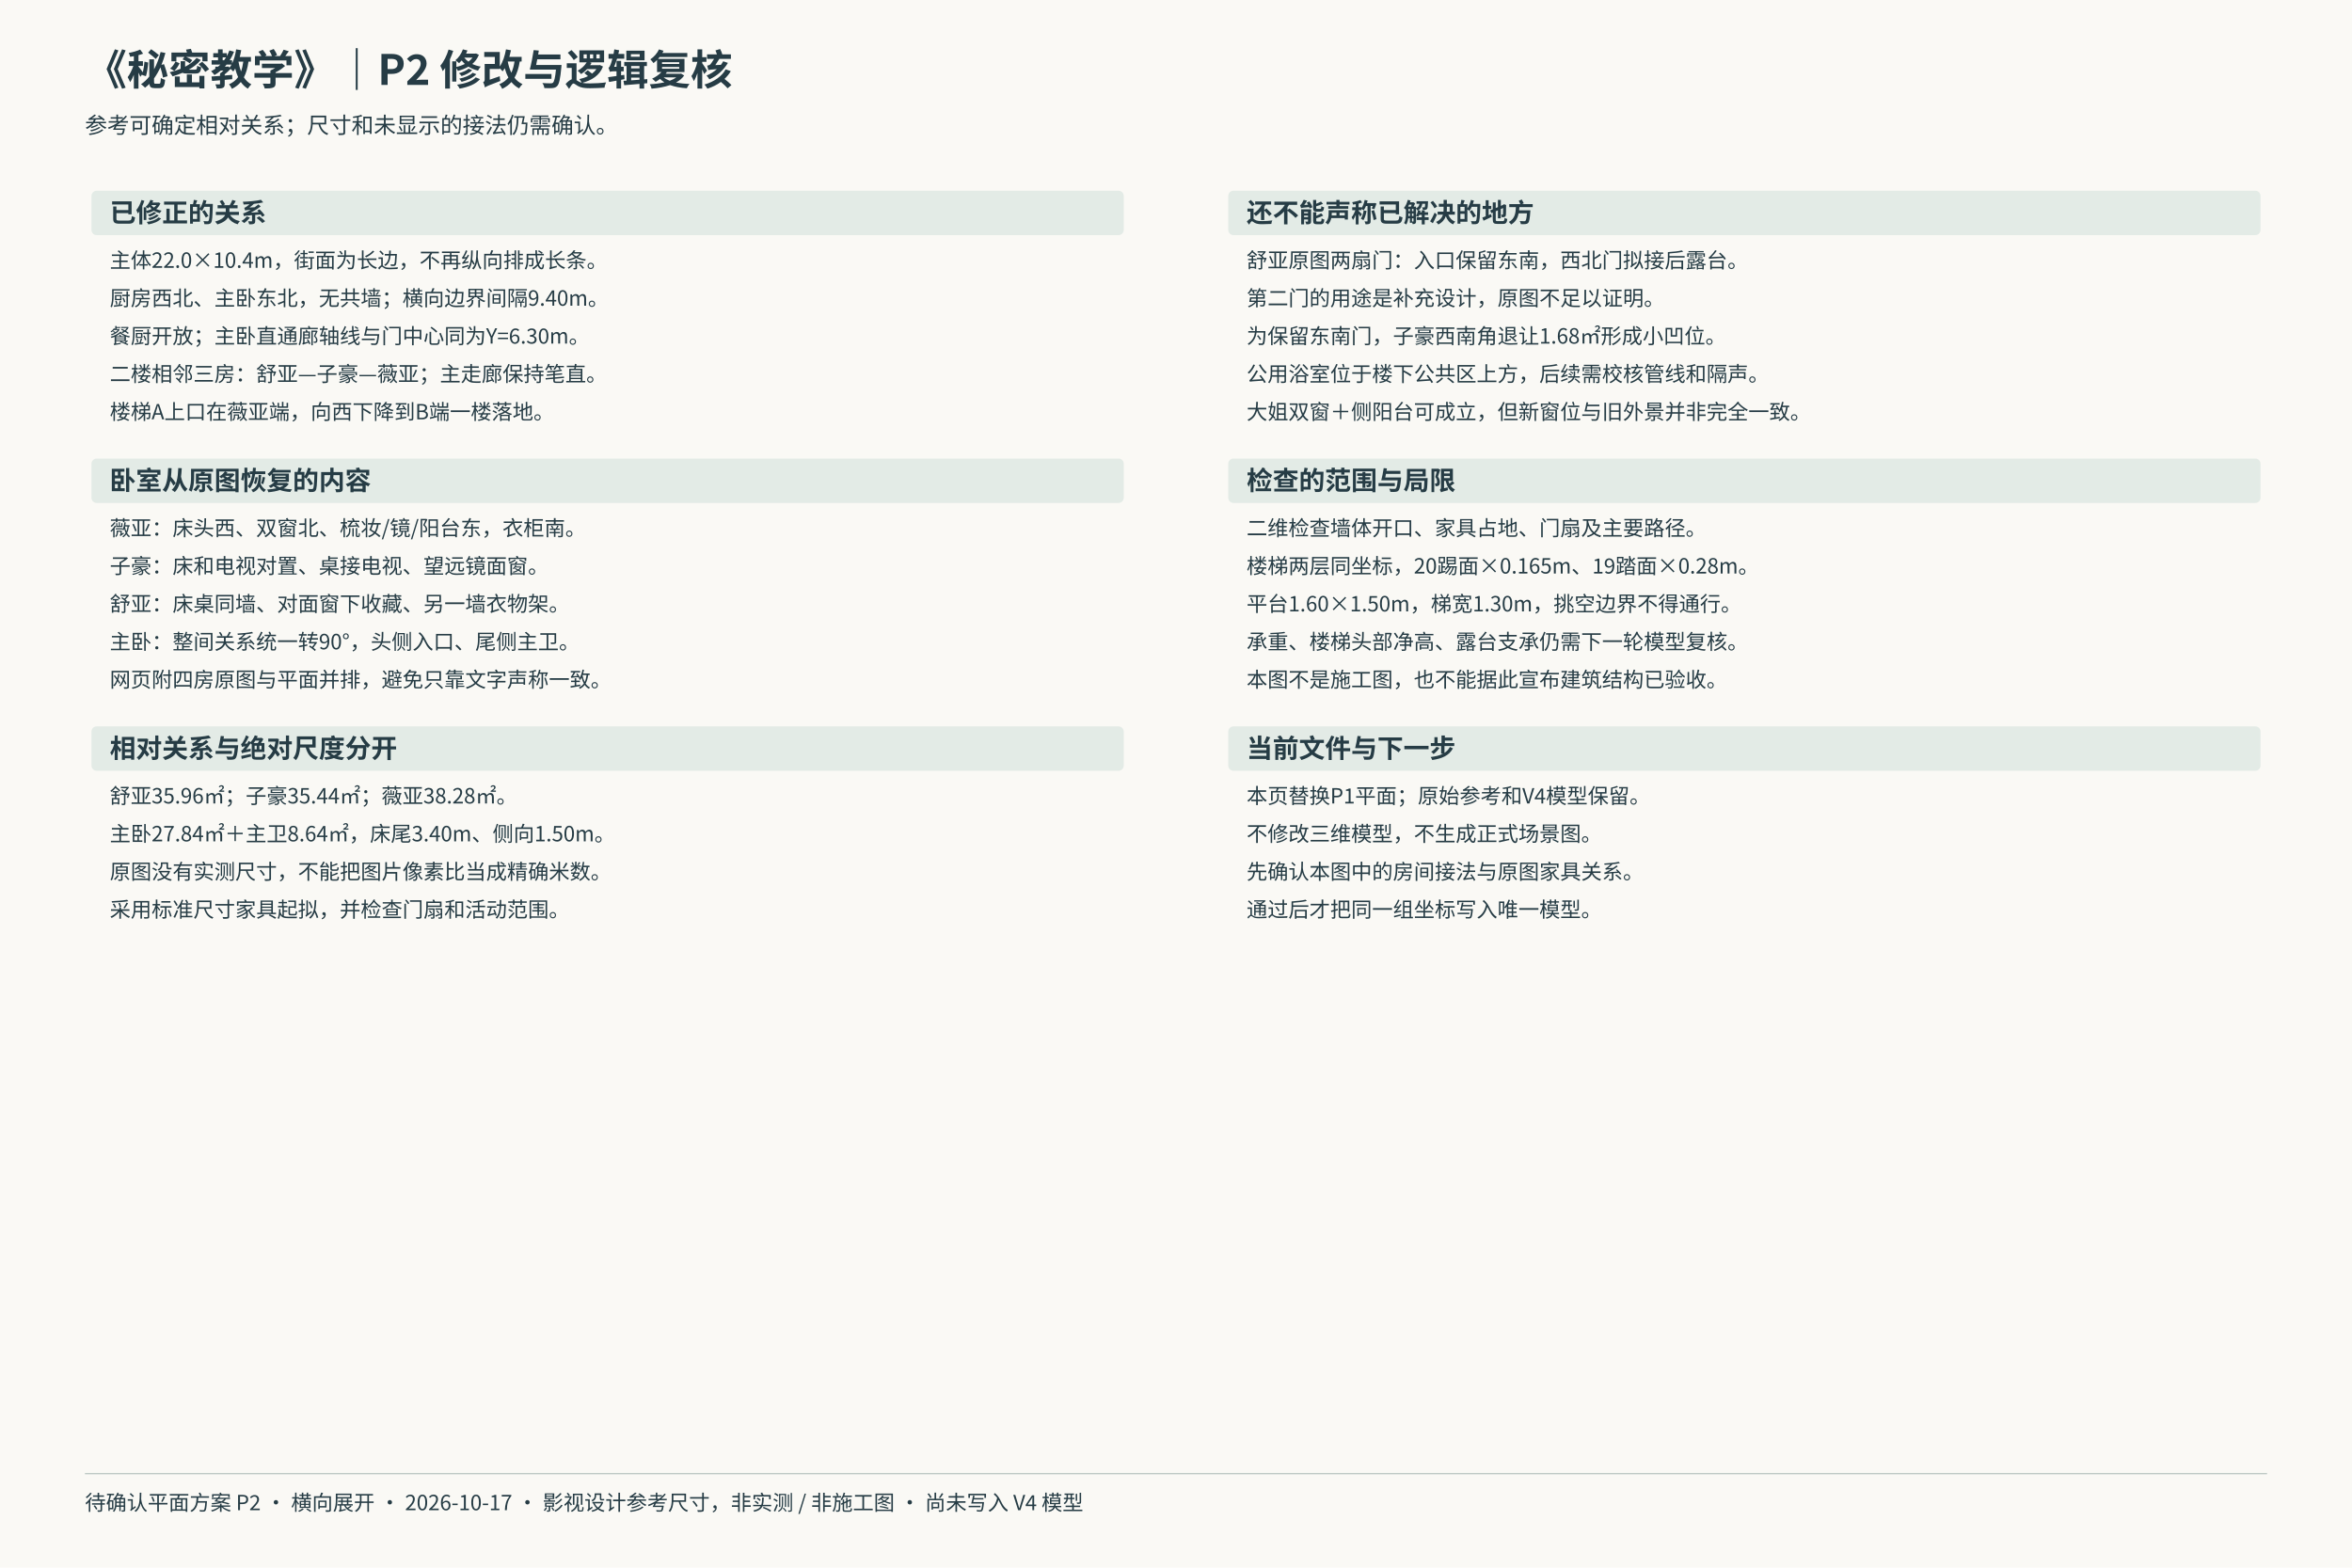
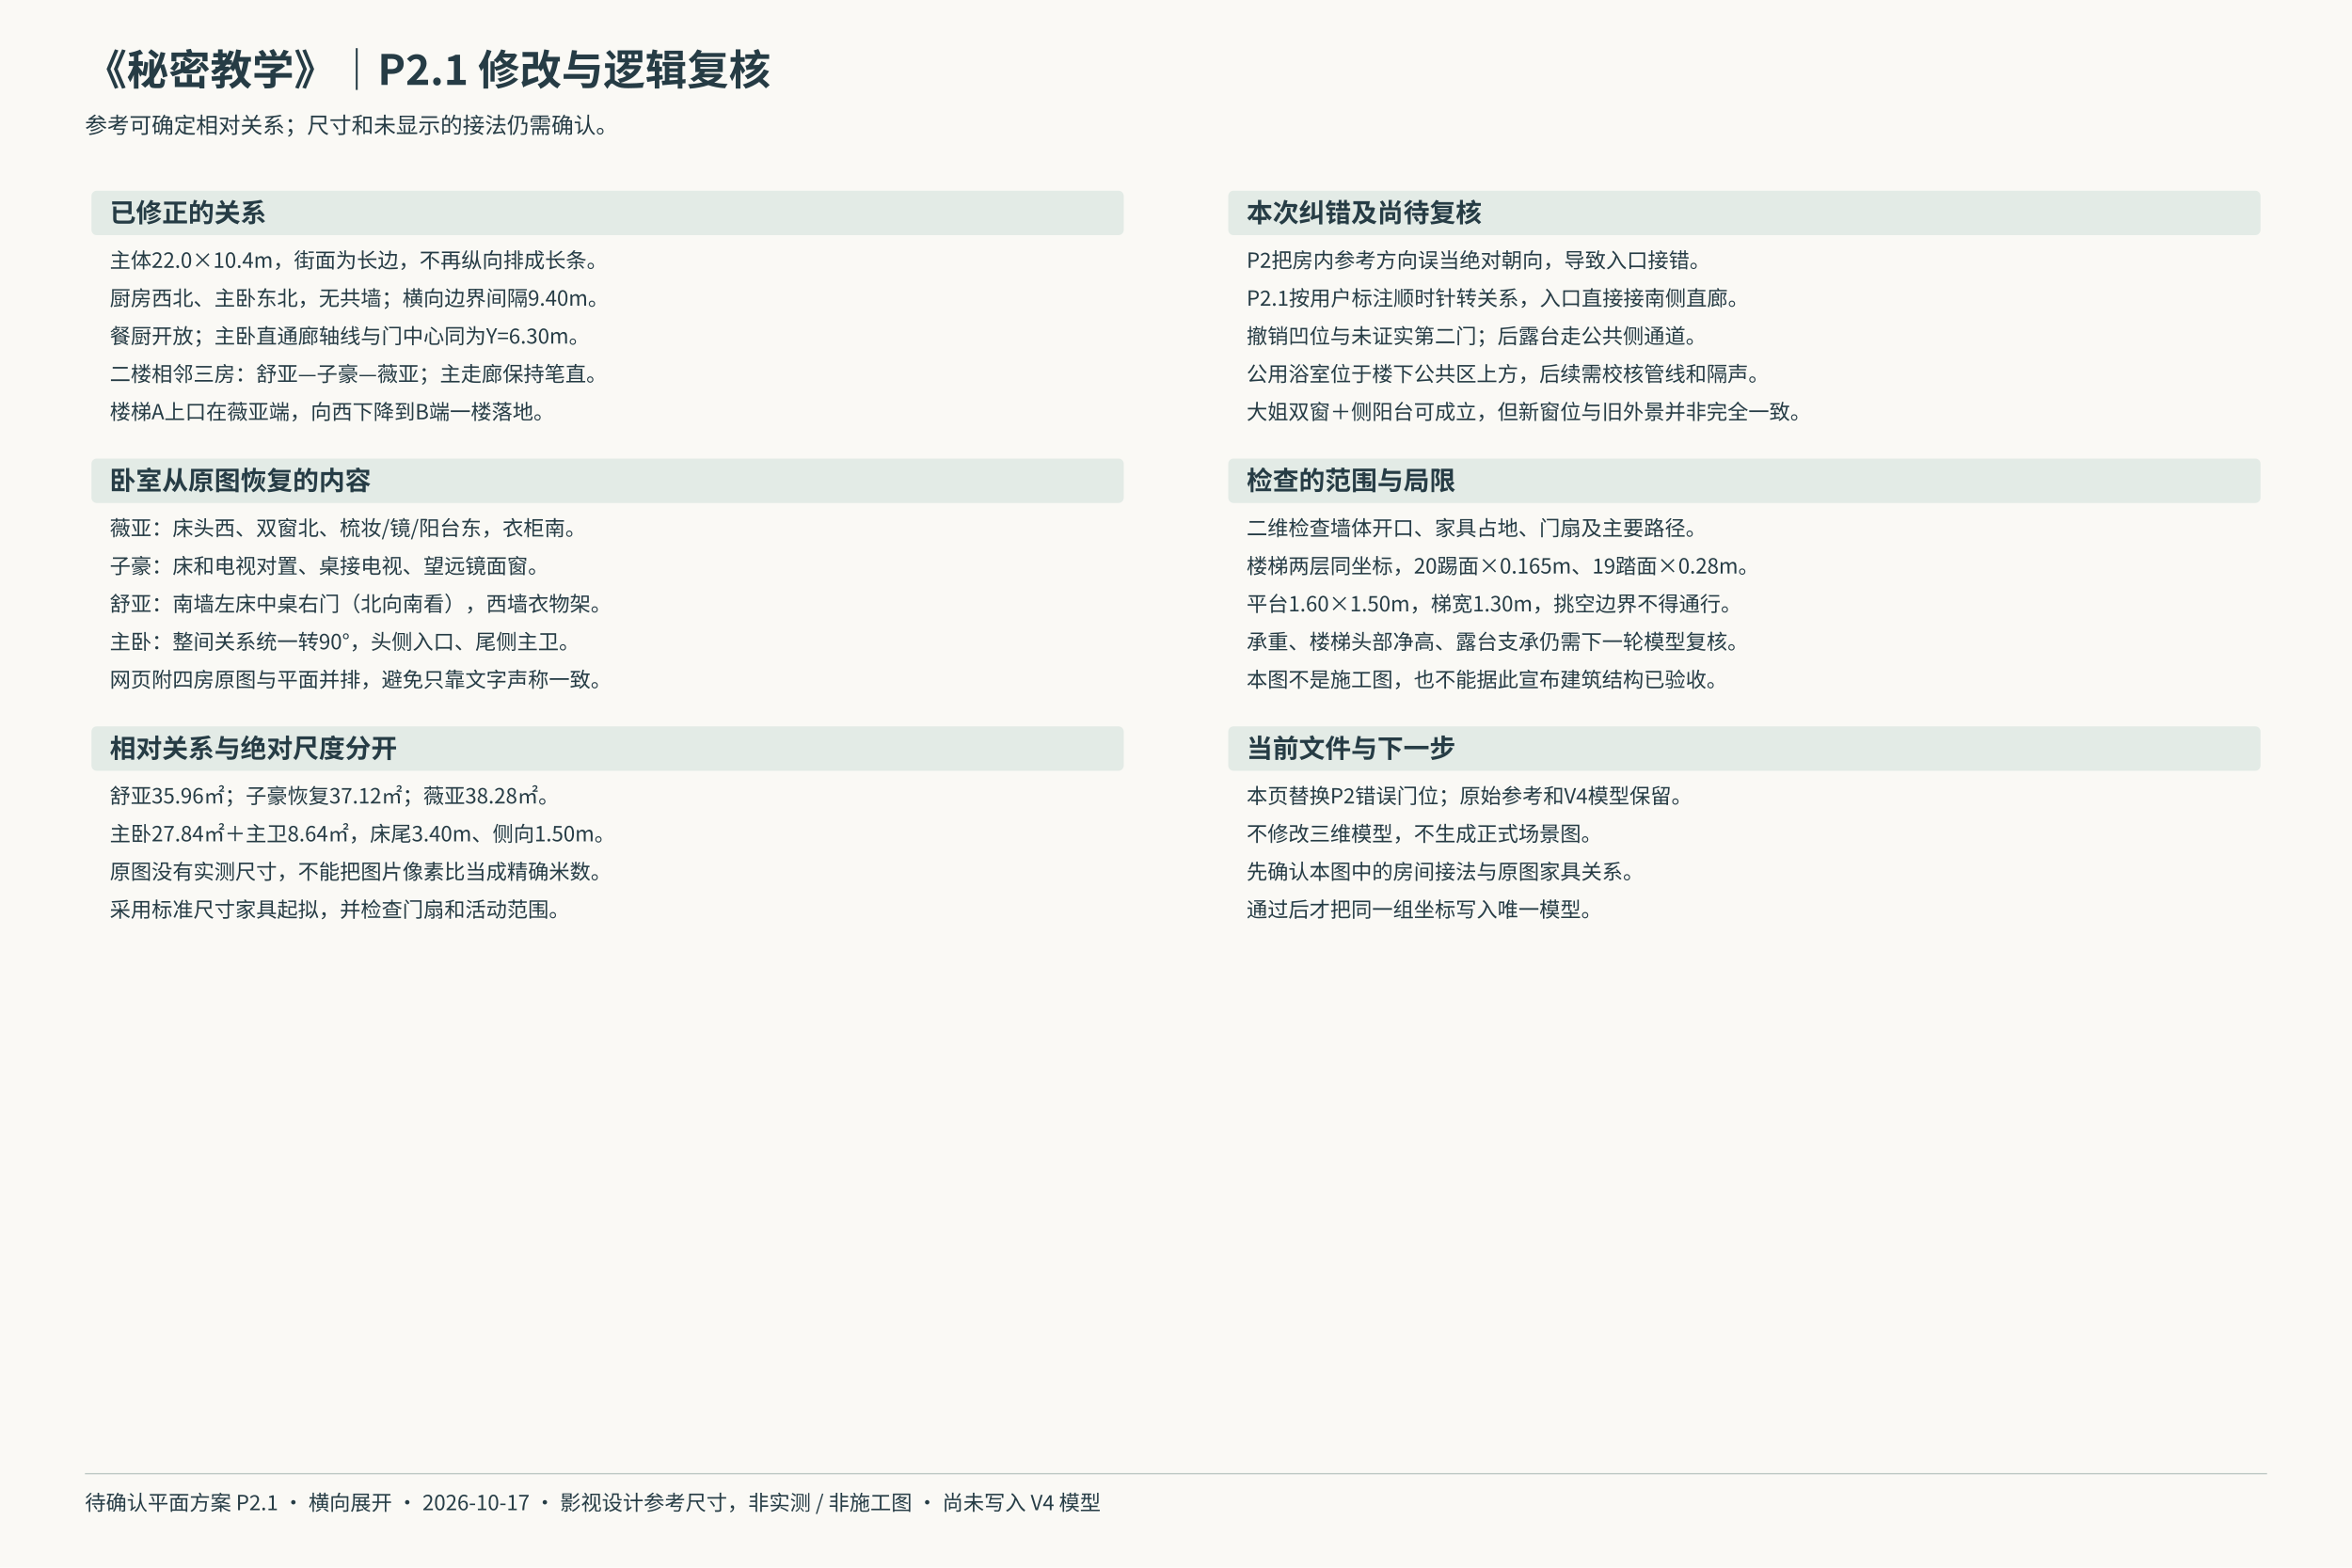
<svg xmlns="http://www.w3.org/2000/svg" width="1800" height="1200" viewBox="0 0 1800 1200">
  <defs>
    <marker id="arr" viewBox="0 0 10 10" refX="8" refY="5" markerWidth="7" markerHeight="7" orient="auto-start-reverse">
      <path d="M0 0L10 5L0 10" fill="#3b887a" />
    </marker>
  </defs>
  <style>text{font-family:"Microsoft YaHei","Noto Sans CJK SC",sans-serif;fill:#263c45} .small{font-size:15px} .num{font-family:Arial,sans-serif}</style>
  <rect width="1800" height="1200" fill="#faf9f5" />
-   <text x="65.00" y="65.00" font-size="32" text-anchor="start" font-weight="700">《秘密教学》｜P2 修改与逻辑复核</text>
+   <text x="65.00" y="65.00" font-size="32" text-anchor="start" font-weight="700">《秘密教学》｜P2.1 修改与逻辑复核</text>
  <text x="65.00" y="102.00" font-size="17" text-anchor="start" font-weight="400">参考可确定相对关系；尺寸和未显示的接法仍需确认。</text>
-   <text x="65.00" y="1156.00" font-size="16" text-anchor="start" font-weight="400">待确认平面方案 P2 · 横向展开 · 2026-10-17 · 影视设计参考尺寸，非实测 / 非施工图 · 尚未写入 V4 模型</text>
+   <text x="65.00" y="1156.00" font-size="16" text-anchor="start" font-weight="400">待确认平面方案 P2.1 · 横向展开 · 2026-10-17 · 影视设计参考尺寸，非实测 / 非施工图 · 尚未写入 V4 模型</text>
  <path d="M65 1128H1735" stroke="#bec9c5" />
  <rect x="70" y="146" width="790" height="34" fill="#e3ebe6" rx="4" />
  <text x="84.00" y="170.00" font-size="20" text-anchor="start" font-weight="700">已修正的关系</text>
  <text x="84.00" y="205.00" font-size="16" text-anchor="start" font-weight="400">主体22.0×10.4m，街面为长边，不再纵向排成长条。</text>
  <text x="84.00" y="234.00" font-size="16" text-anchor="start" font-weight="400">厨房西北、主卧东北，无共墙；横向边界间隔9.40m。</text>
  <text x="84.00" y="263.00" font-size="16" text-anchor="start" font-weight="400">餐厨开放；主卧直通廊轴线与门中心同为Y=6.30m。</text>
  <text x="84.00" y="292.00" font-size="16" text-anchor="start" font-weight="400">二楼相邻三房：舒亚—子豪—薇亚；主走廊保持笔直。</text>
  <text x="84.00" y="321.00" font-size="16" text-anchor="start" font-weight="400">楼梯A上口在薇亚端，向西下降到B端一楼落地。</text>
  <rect x="70" y="351" width="790" height="34" fill="#e3ebe6" rx="4" />
  <text x="84.00" y="375.00" font-size="20" text-anchor="start" font-weight="700">卧室从原图恢复的内容</text>
  <text x="84.00" y="410.00" font-size="16" text-anchor="start" font-weight="400">薇亚：床头西、双窗北、梳妆/镜/阳台东，衣柜南。</text>
  <text x="84.00" y="439.00" font-size="16" text-anchor="start" font-weight="400">子豪：床和电视对置、桌接电视、望远镜面窗。</text>
-   <text x="84.00" y="468.00" font-size="16" text-anchor="start" font-weight="400">舒亚：床桌同墙、对面窗下收藏、另一墙衣物架。</text>
+   <text x="84.00" y="468.00" font-size="16" text-anchor="start" font-weight="400">舒亚：南墙左床中桌右门（北向南看），西墙衣物架。</text>
  <text x="84.00" y="497.00" font-size="16" text-anchor="start" font-weight="400">主卧：整间关系统一转90°，头侧入口、尾侧主卫。</text>
  <text x="84.00" y="526.00" font-size="16" text-anchor="start" font-weight="400">网页附四房原图与平面并排，避免只靠文字声称一致。</text>
  <rect x="70" y="556" width="790" height="34" fill="#e3ebe6" rx="4" />
  <text x="84.00" y="580.00" font-size="20" text-anchor="start" font-weight="700">相对关系与绝对尺度分开</text>
-   <text x="84.00" y="615.00" font-size="16" text-anchor="start" font-weight="400">舒亚35.96㎡；子豪35.44㎡；薇亚38.28㎡。</text>
+   <text x="84.00" y="615.00" font-size="16" text-anchor="start" font-weight="400">舒亚35.96㎡；子豪恢复37.12㎡；薇亚38.28㎡。</text>
  <text x="84.00" y="644.00" font-size="16" text-anchor="start" font-weight="400">主卧27.84㎡＋主卫8.64㎡，床尾3.40m、侧向1.50m。</text>
  <text x="84.00" y="673.00" font-size="16" text-anchor="start" font-weight="400">原图没有实测尺寸，不能把图片像素比当成精确米数。</text>
  <text x="84.00" y="702.00" font-size="16" text-anchor="start" font-weight="400">采用标准尺寸家具起拟，并检查门扇和活动范围。</text>
  <rect x="940" y="146" width="790" height="34" fill="#e3ebe6" rx="4" />
-   <text x="954.00" y="170.00" font-size="20" text-anchor="start" font-weight="700">还不能声称已解决的地方</text>
-   <text x="954.00" y="205.00" font-size="16" text-anchor="start" font-weight="400">舒亚原图两扇门：入口保留东南，西北门拟接后露台。</text>
-   <text x="954.00" y="234.00" font-size="16" text-anchor="start" font-weight="400">第二门的用途是补充设计，原图不足以证明。</text>
-   <text x="954.00" y="263.00" font-size="16" text-anchor="start" font-weight="400">为保留东南门，子豪西南角退让1.68㎡形成小凹位。</text>
+   <text x="954.00" y="170.00" font-size="20" text-anchor="start" font-weight="700">本次纠错及尚待复核</text>
+   <text x="954.00" y="205.00" font-size="16" text-anchor="start" font-weight="400">P2把房内参考方向误当绝对朝向，导致入口接错。</text>
+   <text x="954.00" y="234.00" font-size="16" text-anchor="start" font-weight="400">P2.1按用户标注顺时针转关系，入口直接接南侧直廊。</text>
+   <text x="954.00" y="263.00" font-size="16" text-anchor="start" font-weight="400">撤销凹位与未证实第二门；后露台走公共侧通道。</text>
  <text x="954.00" y="292.00" font-size="16" text-anchor="start" font-weight="400">公用浴室位于楼下公共区上方，后续需校核管线和隔声。</text>
  <text x="954.00" y="321.00" font-size="16" text-anchor="start" font-weight="400">大姐双窗＋侧阳台可成立，但新窗位与旧外景并非完全一致。</text>
  <rect x="940" y="351" width="790" height="34" fill="#e3ebe6" rx="4" />
  <text x="954.00" y="375.00" font-size="20" text-anchor="start" font-weight="700">检查的范围与局限</text>
  <text x="954.00" y="410.00" font-size="16" text-anchor="start" font-weight="400">二维检查墙体开口、家具占地、门扇及主要路径。</text>
  <text x="954.00" y="439.00" font-size="16" text-anchor="start" font-weight="400">楼梯两层同坐标，20踢面×0.165m、19踏面×0.28m。</text>
  <text x="954.00" y="468.00" font-size="16" text-anchor="start" font-weight="400">平台1.60×1.50m，梯宽1.30m，挑空边界不得通行。</text>
  <text x="954.00" y="497.00" font-size="16" text-anchor="start" font-weight="400">承重、楼梯头部净高、露台支承仍需下一轮模型复核。</text>
  <text x="954.00" y="526.00" font-size="16" text-anchor="start" font-weight="400">本图不是施工图，也不能据此宣布建筑结构已验收。</text>
  <rect x="940" y="556" width="790" height="34" fill="#e3ebe6" rx="4" />
  <text x="954.00" y="580.00" font-size="20" text-anchor="start" font-weight="700">当前文件与下一步</text>
-   <text x="954.00" y="615.00" font-size="16" text-anchor="start" font-weight="400">本页替换P1平面；原始参考和V4模型保留。</text>
+   <text x="954.00" y="615.00" font-size="16" text-anchor="start" font-weight="400">本页替换P2错误门位；原始参考和V4模型保留。</text>
  <text x="954.00" y="644.00" font-size="16" text-anchor="start" font-weight="400">不修改三维模型，不生成正式场景图。</text>
  <text x="954.00" y="673.00" font-size="16" text-anchor="start" font-weight="400">先确认本图中的房间接法与原图家具关系。</text>
  <text x="954.00" y="702.00" font-size="16" text-anchor="start" font-weight="400">通过后才把同一组坐标写入唯一模型。</text>
</svg>
